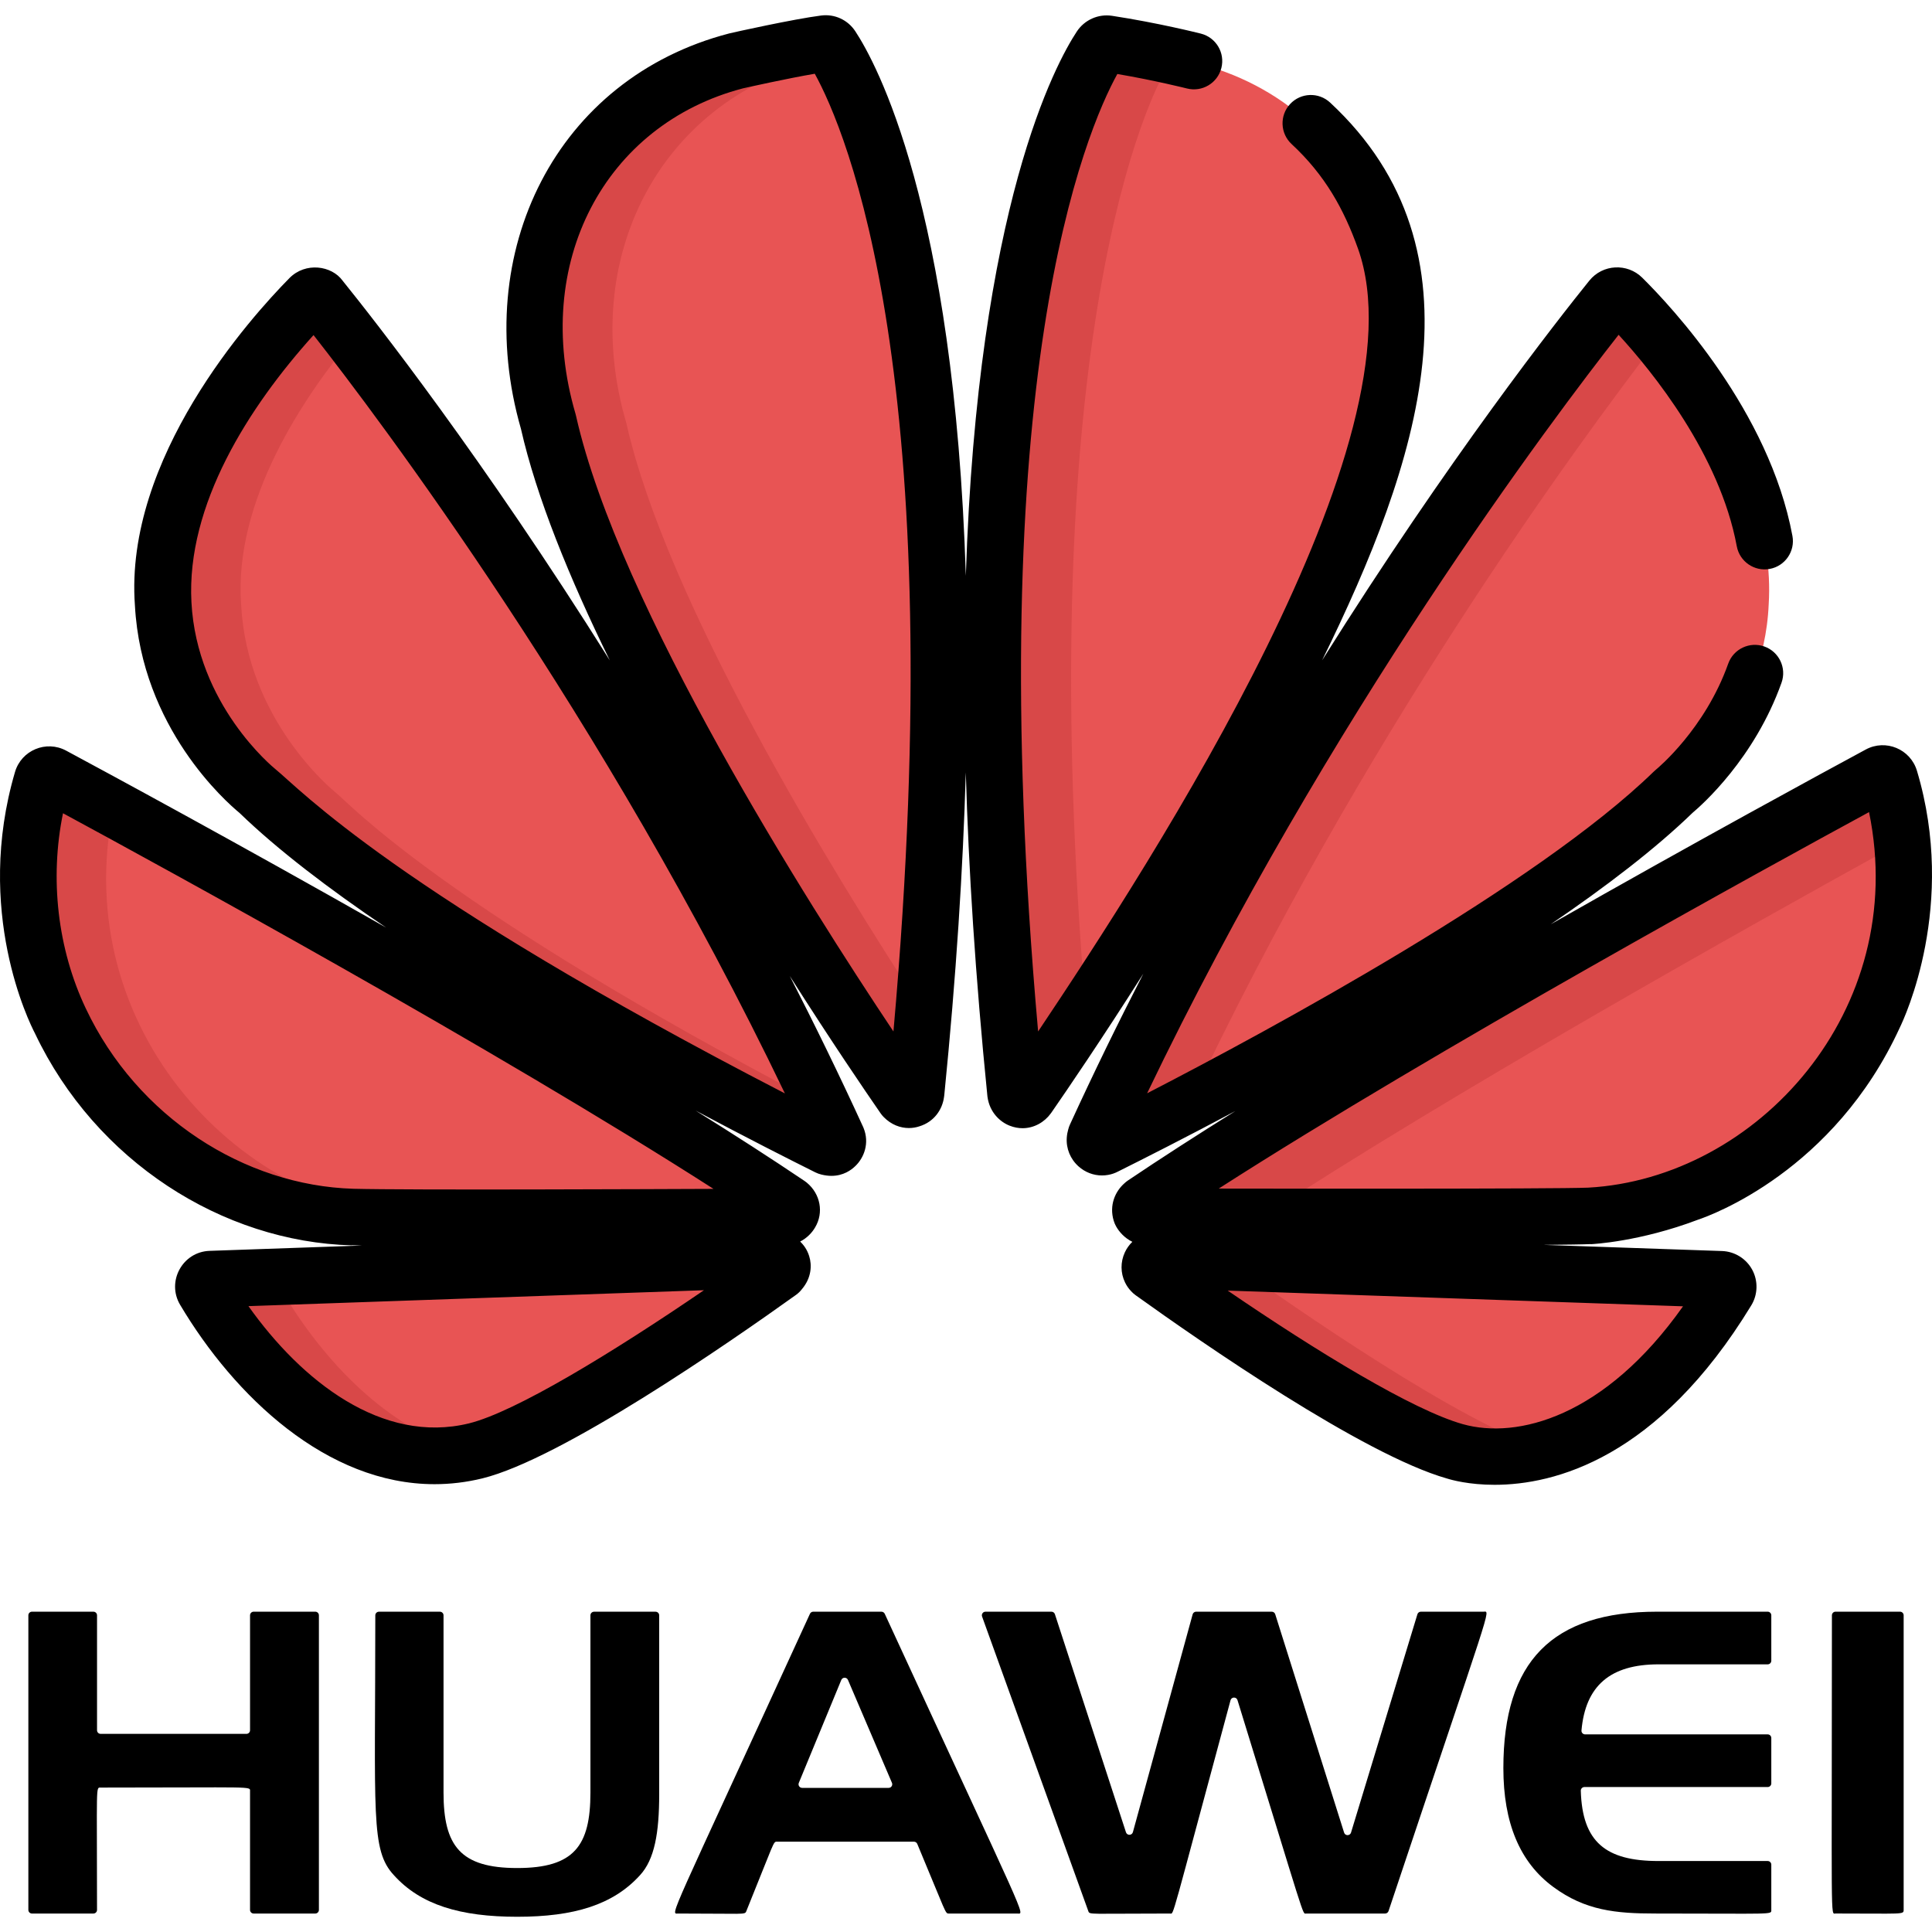
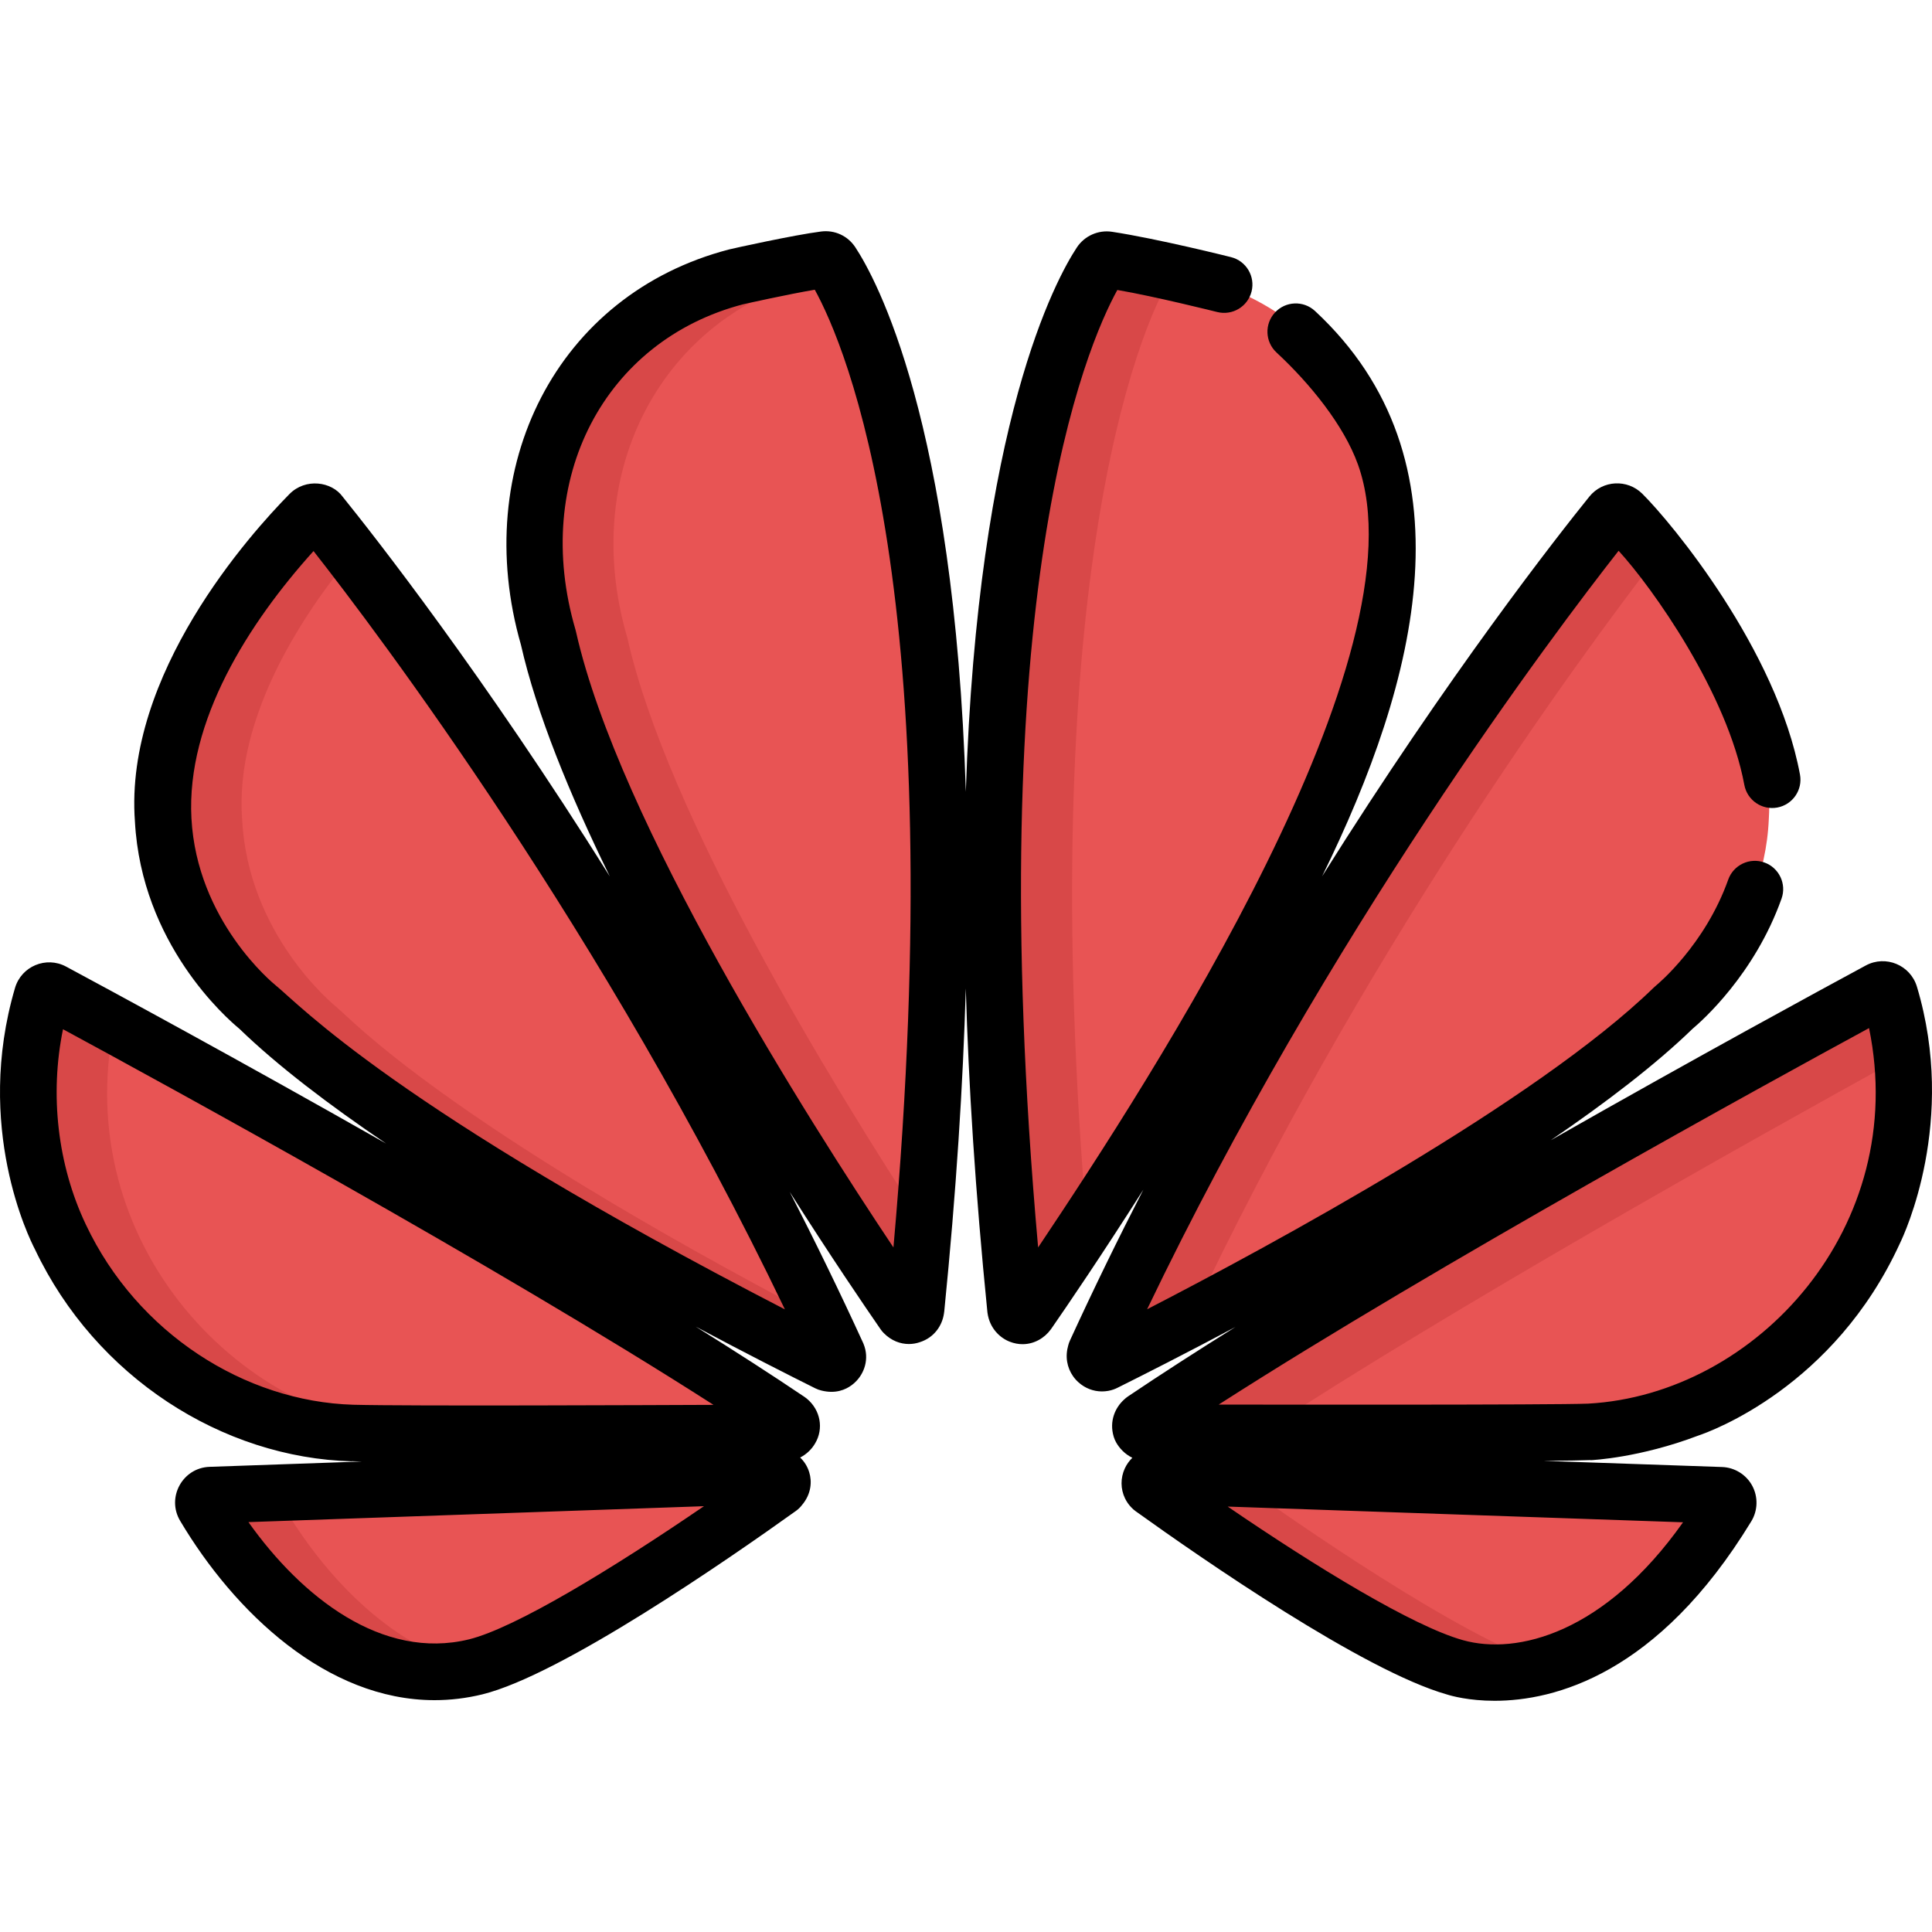
<svg xmlns="http://www.w3.org/2000/svg" version="1.1" id="Capa_1" x="0px" y="0px" viewBox="0 0 512.001 512.001" style="enable-background:new 0 0 512.001 512.001;" xml:space="preserve">
-   <g>
-     <path style="fill:#E85454;" d="M84.965,79.461c-0.737-0.913-2.095-0.975-2.918-0.14c-7.729,7.84-41.567,44.403-38.804,81.04   c1.619,30.383,23.896,48.75,25.138,49.751c1.007,0.812,33.681,35.779,151.031,94.215c0.303,0.066,1.409,0.447,2.056-0.356   c0,0,0.909-0.725,0.435-1.878C167.972,184.289,95.733,92.806,84.965,79.461z" />
-     <path style="fill:#E85454;" d="M207.289,335.503c-0.381-1.305-1.977-1.305-1.977-1.305v-0.079l-149.513,5.222   c-1.496,0.052-2.38,1.691-1.615,2.978c16.734,28.158,43.788,49.399,71.878,42.535c20.073-4.961,65.516-36.689,80.509-47.429h-0.04   C207.664,336.332,207.289,335.503,207.289,335.503z" />
-     <path style="fill:#E85454;" d="M209.027,319.545C146.919,277.638,30.95,215.009,13.976,205.889   c-1.088-0.585-2.449-0.032-2.797,1.153C-5.94,265.211,38.342,321.405,93.432,322.891c2.272,0.422,90.839,0.066,114.583-0.053   c1.013-0.025,1.534-1.007,1.534-1.007C210.32,320.613,209.027,319.545,209.027,319.545z" />
-     <path style="fill:#E85454;" d="M195.14,16.478c-40.517,10.517-62.729,51.61-49.832,95.608c0.01,0.032,0.017,0.061,0.024,0.094   c13.52,59.906,79.921,158.302,94.201,178.944c0.994,1.015,1.806,0.585,1.806,0.585c1.528-0.388,1.409-1.882,1.409-1.882   l0.034,0.019c20.361-203.575-16.786-268.589-22.376-277.072c-0.409-0.62-1.131-0.953-1.868-0.859   C211.178,12.854,195.14,16.478,195.14,16.478z" />
-     <path style="fill:#E85454;" d="M366.941,63.707c-9.295-25.967-27.574-41.58-50.533-47.169c0,0-10.919-2.763-22.833-4.576   c-4.923-0.749-45.319,69.981-24.45,278.049c0.187,1.363,1.174,1.681,1.174,1.681c1.469,0.591,2.2-0.833,2.2-0.833l0.008,0.021   c14.691-21.207,80.726-119.135,94.164-178.752C366.672,112.127,373.945,83.273,366.941,63.707z" />
-     <path style="fill:#E85454;" d="M306.454,334.251c0,0-0.1,0.014-0.253,0.054c-1.143,0.299-1.815,1.582-1.301,2.645   c0.093,0.192,0.225,0.375,0.41,0.528v0.019c14.612,10.49,58.964,41.499,80.323,47.497c0,0,38.201,13.02,72.076-42.613   c0.782-1.284-0.104-2.941-1.606-2.993l-149.635-5.164L306.454,334.251z" />
-     <path style="fill:#E85454;" d="M500.827,206.775c-0.359-1.2-1.711-1.784-2.814-1.189c-16.929,9.135-132.788,71.967-194.906,113.829   v0.028c-1.689,1.131-0.645,3.372,0.765,3.372c24.045,0.053,115.07,0.172,117.344-0.223c0,0,11.732-0.528,26.279-6.076   c0,0,32.376-10.291,49.201-47.064C496.697,269.449,511.018,240.798,500.827,206.775z" />
-     <path style="fill:#E85454;" d="M468.723,160.16c2.393-37.883-31.106-73.288-38.792-80.882c-0.827-0.817-2.17-0.746-2.9,0.159   c-10.687,13.24-82.766,104.472-136.665,222.056h0.025c-0.861,1.853,1.053,3.477,2.479,2.656   c112.567-56.021,145.102-89.411,150.732-94.033C444.78,209.151,467.454,190.159,468.723,160.16z" />
+   <defs id="defs85" />
+   <g id="g18" transform="translate(0.03218434,56.89208)">
+     <path style="fill:#e85454" d="m 84.965,79.461 c -0.737,-0.913 -2.095,-0.975 -2.918,-0.14 -7.729,7.84 -41.567,44.403 -38.804,81.04 1.619,30.383 23.896,48.75 25.138,49.751 1.007,0.812 33.681,35.779 151.031,94.215 0.303,0.066 1.409,0.447 2.056,-0.356 0,0 0.909,-0.725 0.435,-1.878 C 167.972,184.289 95.733,92.806 84.965,79.461 Z" id="path2" />
+     <path style="fill:#e85454" d="m 207.289,335.503 c -0.381,-1.305 -1.977,-1.305 -1.977,-1.305 v -0.079 l -149.513,5.222 c -1.496,0.052 -2.38,1.691 -1.615,2.978 16.734,28.158 43.788,49.399 71.878,42.535 20.073,-4.961 65.516,-36.689 80.509,-47.429 h -0.04 c 1.133,-1.093 0.758,-1.922 0.758,-1.922 z" id="path4" />
+     <path style="fill:#e85454" d="M 209.027,319.545 C 146.919,277.638 30.95,215.009 13.976,205.889 c -1.088,-0.585 -2.449,-0.032 -2.797,1.153 -17.119,58.169 27.163,114.363 82.253,115.849 2.272,0.422 90.839,0.066 114.583,-0.053 1.013,-0.025 1.534,-1.007 1.534,-1.007 0.771,-1.218 -0.522,-2.286 -0.522,-2.286 z" id="path6" />
+     <path style="fill:#e85454" d="m 195.14,16.478 c -40.517,10.517 -62.729,51.61 -49.832,95.608 0.01,0.032 0.017,0.061 0.024,0.094 13.52,59.906 79.921,158.302 94.201,178.944 0.994,1.015 1.806,0.585 1.806,0.585 1.528,-0.388 1.409,-1.882 1.409,-1.882 l 0.034,0.019 C 263.143,86.271 225.996,21.257 220.406,12.774 c -0.409,-0.62 -1.131,-0.953 -1.868,-0.859 -7.36,0.939 -23.398,4.563 -23.398,4.563 z" id="path8" />
+     <path style="fill:#e85454" d="m 366.941,63.707 c -9.295,-25.967 -27.574,-41.58 -50.533,-47.169 0,0 -10.919,-2.763 -22.833,-4.576 -4.923,-0.749 -45.319,69.981 -24.45,278.049 0.187,1.363 1.174,1.681 1.174,1.681 1.469,0.591 2.2,-0.833 2.2,-0.833 l 0.008,0.021 c 14.691,-21.207 80.726,-119.135 94.164,-178.752 0.001,-0.001 7.274,-28.855 0.27,-48.421 z" id="path10" />
+     <path style="fill:#e85454" d="m 306.454,334.251 c 0,0 -0.1,0.014 -0.253,0.054 -1.143,0.299 -1.815,1.582 -1.301,2.645 0.093,0.192 0.225,0.375 0.41,0.528 v 0.019 c 14.612,10.49 58.964,41.499 80.323,47.497 0,0 38.201,13.02 72.076,-42.613 0.782,-1.284 -0.104,-2.941 -1.606,-2.993 l -149.635,-5.164 z" id="path12" />
+     <path style="fill:#e85454" d="m 500.827,206.775 c -0.359,-1.2 -1.711,-1.784 -2.814,-1.189 -16.929,9.135 -132.788,71.967 -194.906,113.829 v 0.028 c -1.689,1.131 -0.645,3.372 0.765,3.372 24.045,0.053 115.07,0.172 117.344,-0.223 0,0 11.732,-0.528 26.279,-6.076 0,0 32.376,-10.291 49.201,-47.064 10e-4,-0.003 14.322,-28.654 4.131,-62.677 z" id="path14" />
+     <path style="fill:#e85454" d="m 468.723,160.16 c 2.393,-37.883 -31.106,-73.288 -38.792,-80.882 -0.827,-0.817 -2.17,-0.746 -2.9,0.159 -10.687,13.24 -82.766,104.472 -136.665,222.056 h 0.025 c -0.861,1.853 1.053,3.477 2.479,2.656 112.567,-56.021 145.102,-89.411 150.732,-94.033 1.178,-0.965 23.852,-19.957 25.121,-49.956 z" id="path16" />
  </g>
-   <g>
-     <path style="fill:#D84848;" d="M217.594,292.828c-100.183-52.451-124.875-79.768-128.547-82.718   c-1.242-1.001-23.518-19.368-25.138-49.751c-2.083-27.615,16.628-55.183,29.279-70.446c-3.852-4.994-6.676-8.535-8.224-10.454   c-0.737-0.913-2.095-0.975-2.918-0.14c-7.729,7.84-41.567,44.403-38.804,81.04c1.619,30.383,23.896,48.75,25.138,49.751   c1.001,0.809,33.733,35.805,151.031,94.215c0.303,0.066,1.409,0.447,2.056-0.356c0,0,0.909-0.725,0.434-1.878   C220.479,298.984,219.041,295.899,217.594,292.828z" />
-     <path style="fill:#D84848;" d="M114.098,322.892c-50.703-1.368-95.802-50.736-84.106-108.334c-7.608-4.142-13.19-7.15-16.015-8.668   c-1.088-0.585-2.449-0.032-2.798,1.153c-17.191,58.415,27.41,114.37,82.253,115.849c0.983,0.182,18.113,0.219,39.156,0.193   C121.959,323.065,114.726,323.008,114.098,322.892z" />
-     <path style="fill:#D84848;" d="M244.775,268.137c-24.996-38.24-68.168-108.947-78.777-155.957   c-0.008-0.033-0.015-0.062-0.024-0.094c-12.896-43.996,9.314-85.091,49.832-95.608c0,0,2.539-0.573,6.056-1.323   c-0.601-1.043-1.096-1.833-1.458-2.381c-0.409-0.62-1.131-0.953-1.868-0.859c-7.36,0.939-23.398,4.562-23.398,4.562   c-40.517,10.517-62.729,51.61-49.832,95.608c0.01,0.032,0.017,0.061,0.024,0.094c13.52,59.906,79.921,158.302,94.201,178.944   c0.994,1.015,1.805,0.585,1.805,0.585c1.528-0.388,1.409-1.882,1.409-1.882l0.034,0.019   C243.523,282.418,244.181,275.198,244.775,268.137z" />
-     <path style="fill:#D84848;" d="M310.871,15.239c-4.304-0.958-10.643-2.266-17.294-3.278c-4.923-0.749-45.319,69.981-24.45,278.049   c0.187,1.363,1.174,1.681,1.174,1.681c1.469,0.591,2.2-0.833,2.2-0.833l0.009,0.021c3.114-4.495,8.54-12.446,15.277-22.74   C273.885,102.033,300.529,30.627,310.871,15.239z" />
-     <path style="fill:#D84848;" d="M326.856,334.927l-20.389-0.704l-0.013,0.028c0,0-0.1,0.014-0.253,0.054   c-1.143,0.299-1.815,1.582-1.301,2.646c0.093,0.192,0.225,0.375,0.41,0.528v0.019c14.612,10.49,58.964,41.499,80.323,47.497   c0,0,9.896,3.367,24.076-0.653C386.753,376.925,342.759,346.313,326.856,334.927z" />
-     <path style="fill:#D84848;" d="M504.036,223.099c-0.52-5.226-1.524-10.699-3.209-16.324c-0.359-1.2-1.711-1.784-2.814-1.189   c-16.929,9.135-132.788,71.967-194.906,113.829v0.028c-1.689,1.131-0.645,3.372,0.765,3.372c6.329,0.014,17.303,0.032,30.074,0.045   C384.866,289.604,460.472,247.103,504.036,223.099z" />
-     <path style="fill:#D84848;" d="M439.559,89.779c-4.178-4.971-7.708-8.603-9.628-10.5c-0.827-0.817-2.169-0.746-2.9,0.159   c-10.687,13.24-82.766,104.472-136.664,222.056h0.025c-0.861,1.854,1.053,3.477,2.479,2.656c7.77-3.867,15.145-7.622,22.17-11.271   C360.602,196.125,417.39,118.505,439.559,89.779z" />
-     <path style="fill:#D84848;" d="M76.791,345.471h-0.004c-0.636-1-2.836-3.866-2.904-6.761L55.8,339.342   c-1.496,0.052-2.38,1.691-1.615,2.978c16.636,27.994,43.473,49.139,71.387,42.64C106.514,380.642,89.163,364.987,76.791,345.471z" />
+   <g id="g36" transform="translate(0.2627156,56.89323)">
+     <path style="fill:#d84848" d="M 217.594,292.828 C 117.411,240.377 92.719,213.06 89.047,210.11 87.805,209.109 65.529,190.742 63.909,160.359 61.826,132.744 80.537,105.176 93.188,89.913 89.336,84.919 86.512,81.378 84.964,79.459 c -0.737,-0.913 -2.095,-0.975 -2.918,-0.14 -7.729,7.84 -41.567,44.403 -38.804,81.04 1.619,30.383 23.896,48.75 25.138,49.751 1.001,0.809 33.733,35.805 151.031,94.215 0.303,0.066 1.409,0.447 2.056,-0.356 0,0 0.909,-0.725 0.434,-1.878 -1.422,-3.107 -2.86,-6.192 -4.307,-9.263 z" id="path20" />
+     <path style="fill:#d84848" d="M 114.098,322.892 C 63.395,321.524 18.296,272.156 29.992,214.558 c -7.608,-4.142 -13.19,-7.15 -16.015,-8.668 -1.088,-0.585 -2.449,-0.032 -2.798,1.153 -17.191,58.415 27.41,114.37 82.253,115.849 0.983,0.182 18.113,0.219 39.156,0.193 -10.629,-0.02 -17.862,-0.077 -18.49,-0.193 z" id="path22" />
+     <path style="fill:#d84848" d="M 244.775,268.137 C 219.779,229.897 176.607,159.19 165.998,112.18 c -0.008,-0.033 -0.015,-0.062 -0.024,-0.094 -12.896,-43.996 9.314,-85.091 49.832,-95.608 0,0 2.539,-0.573 6.056,-1.323 -0.601,-1.043 -1.096,-1.833 -1.458,-2.381 -0.409,-0.62 -1.131,-0.953 -1.868,-0.859 -7.36,0.939 -23.398,4.562 -23.398,4.562 -40.517,10.517 -62.729,51.61 -49.832,95.608 0.01,0.032 0.017,0.061 0.024,0.094 13.52,59.906 79.921,158.302 94.201,178.944 0.994,1.015 1.805,0.585 1.805,0.585 1.528,-0.388 1.409,-1.882 1.409,-1.882 l 0.034,0.019 c 0.744,-7.427 1.402,-14.647 1.996,-21.708 z" id="path24" />
+     <path style="fill:#d84848" d="m 310.871,15.239 c -4.304,-0.958 -10.643,-2.266 -17.294,-3.278 -4.923,-0.749 -45.319,69.981 -24.45,278.049 0.187,1.363 1.174,1.681 1.174,1.681 1.469,0.591 2.2,-0.833 2.2,-0.833 l 0.009,0.021 c 3.114,-4.495 8.54,-12.446 15.277,-22.74 -13.902,-166.106 12.742,-237.512 23.084,-252.9 z" id="path26" />
+     <path style="fill:#d84848" d="m 326.856,334.927 -20.389,-0.704 -0.013,0.028 c 0,0 -0.1,0.014 -0.253,0.054 -1.143,0.299 -1.815,1.582 -1.301,2.646 0.093,0.192 0.225,0.375 0.41,0.528 v 0.019 c 14.612,10.49 58.964,41.499 80.323,47.497 0,0 9.896,3.367 24.076,-0.653 -22.956,-7.417 -66.95,-38.029 -82.853,-49.415 z" id="path28" />
+     <path style="fill:#d84848" d="m 504.036,223.099 c -0.52,-5.226 -1.524,-10.699 -3.209,-16.324 -0.359,-1.2 -1.711,-1.784 -2.814,-1.189 -16.929,9.135 -132.788,71.967 -194.906,113.829 v 0.028 c -1.689,1.131 -0.645,3.372 0.765,3.372 6.329,0.014 17.303,0.032 30.074,0.045 50.92,-33.256 126.526,-75.757 170.09,-99.761 z" id="path30" />
+     <path style="fill:#d84848" d="m 439.559,89.779 c -4.178,-4.971 -7.708,-8.603 -9.628,-10.5 -0.827,-0.817 -2.169,-0.746 -2.9,0.159 -10.687,13.24 -82.766,104.472 -136.664,222.056 h 0.025 c -0.861,1.854 1.053,3.477 2.479,2.656 7.77,-3.867 15.145,-7.622 22.17,-11.271 45.561,-96.754 102.349,-174.374 124.518,-203.1 z" id="path32" />
+     <path style="fill:#d84848" d="m 76.791,345.471 h -0.004 c -0.636,-1 -2.836,-3.866 -2.904,-6.761 L 55.8,339.342 c -1.496,0.052 -2.38,1.691 -1.615,2.978 16.636,27.994 43.473,49.139 71.387,42.64 -19.058,-4.318 -36.409,-19.973 -48.781,-39.489 z" id="path34" />
  </g>
-   <path d="M494.452,198.627c-10.982,5.927-44.776,24.27-83.494,46.32c14.608-9.955,27.798-20.045,37.613-29.565  c2.423-2.031,16.421-14.394,23.558-34.475c1.387-3.903-0.653-8.191-4.556-9.579c-3.901-1.388-8.19,0.652-9.579,4.556  c-6.13,17.251-18.62,27.644-19.132,28.063c-0.227,0.185-0.408,0.348-0.613,0.55c-31.124,30.268-101.355,68.266-134.249,85.236  c48.008-100.053,107.97-179.38,124.947-201.009c8.937,9.738,26.802,31.717,31.319,56.039c0.757,4.073,4.675,6.761,8.743,6.005  c4.073-0.757,6.761-4.671,6.005-8.743c-6.142-33.066-32.024-60.743-39.808-68.437c-3.939-3.896-10.463-3.614-14.012,0.779  c-8.218,10.181-37.272,47.117-70.821,100.632c25.553-52.078,44.599-108.372,2.118-147.821c-3.036-2.818-7.782-2.642-10.6,0.393  c-2.818,3.035-2.643,7.78,0.393,10.6c8.899,8.263,13.859,17.286,17.594,27.704c18.047,50.419-54.218,161.831-84.765,207.475  c-15.415-173.348,12.708-238.699,20.993-253.741c9.906,1.69,18.367,3.817,18.462,3.842c4.012,1.011,8.094-1.416,9.109-5.433  c1.016-4.016-1.416-8.094-5.431-9.109c-0.46-0.117-11.41-2.873-23.549-4.721c-3.639-0.554-7.296,1.082-9.321,4.155  c-5.478,8.306-26.284,46.149-29.421,144.245C252.87,54.356,232.127,16.573,226.669,8.291c-1.997-3.033-5.474-4.643-9.081-4.174  c-7.235,0.923-23.291,4.475-24.333,4.742c-45.763,11.879-68.707,57.756-55.203,104.775c4.12,18.154,12.887,39.62,23.553,61.377  c-33.536-53.489-62.576-90.424-70.803-100.618c-2.892-4.021-9.829-5.025-14.097-0.695c-10.342,10.489-43.84,47.732-40.948,86.784  c1.764,32.44,24.27,52.118,27.694,54.931c10.106,9.786,23.776,20.181,38.891,30.415c-39.268-22.319-73.706-40.934-84.817-46.904  c-5.299-2.846-11.854-0.092-13.543,5.644c-10.851,36.873,3.745,66.341,5.293,69.306c16.07,33.834,49.644,55.231,83.953,56.158  L93.229,330c0.648,0.03,1.553,0.056,2.696,0.08l-40.386,1.411c-7.18,0.247-11.471,8.137-7.802,14.304  c14.363,24.17,38.816,47.531,67.425,47.53c4.151-0.001,8.392-0.492,12.699-1.545c20.959-5.18,65.081-35.722,83.077-48.612  c0.604-0.433,1.127-0.942,1.563-1.509c2.553-2.983,2.708-6.366,1.94-8.771c-0.496-1.6-1.352-2.871-2.393-3.866  c1.815-0.913,3.16-2.35,3.972-3.756c2.326-3.909,1.415-8.857-2.217-11.858c-0.187-0.155-0.382-0.3-0.582-0.436  c-8.738-5.896-18.495-12.177-28.866-18.649c13.524,7.207,24.787,12.914,31.712,16.362c0.52,0.258,1.066,0.455,1.63,0.588  c0.951,0.238,1.832,0.341,2.644,0.341c3.147,0,5.254-1.535,6.337-2.602c2.279-2.17,3.83-6.069,2.159-10.13  c-0.037-0.09-0.075-0.179-0.116-0.268c-6.284-13.726-12.801-27.074-19.431-39.982c10.993,17.299,20.01,30.528,24.074,36.402  c0.242,0.35,0.514,0.679,0.811,0.982c2.049,2.091,4.468,2.926,6.695,2.926c0.994,0,1.951-0.167,2.818-0.463  c3.896-1.205,6.04-4.464,6.478-7.683c0.033-0.185,0.06-0.372,0.078-0.562c3.173-31.726,4.965-60.136,5.702-85.538  c0.732,25.447,2.527,53.912,5.716,85.705c0.01,0.09,0.02,0.18,0.032,0.269c0.576,4.213,3.438,6.705,5.886,7.653  c1.166,0.458,2.312,0.663,3.409,0.663c3.113,0,5.827-1.653,7.445-3.868c0.082-0.105,0.162-0.214,0.238-0.325  c4.095-5.911,13.221-19.283,24.329-36.758c-6.636,12.904-13.16,26.25-19.452,39.976c-0.197,0.43-0.352,0.873-0.462,1.323  c-0.172,0.596-0.323,1.322-0.381,2.144c-0.199,2.898,0.939,5.681,3.122,7.633c1.745,1.561,3.943,2.396,6.21,2.396  c0.554-0.001,1.112-0.051,1.669-0.151c0.921-0.167,1.804-0.473,2.628-0.91c6.84-3.405,17.852-8.982,31.061-16.011  c-10.227,6.39-19.85,12.588-28.481,18.404c-0.353,0.238-0.682,0.504-0.983,0.793c-2.393,2.135-4.03,5.767-2.787,9.877  c0.152,0.506,0.358,0.994,0.613,1.456c0.857,1.552,2.336,3.168,4.326,4.127c-0.817,0.8-1.501,1.742-1.995,2.812  c-1.176,2.55-1.154,5.45,0.055,7.949c0.417,0.865,0.957,1.645,1.609,2.328c0.353,0.388,0.748,0.742,1.182,1.054  c17.443,12.522,60.346,42.281,82.529,48.585c1.2,0.379,5.804,1.67,12.628,1.67c15.727-0.001,43.238-6.861,68.022-47.563  c1.744-2.862,1.839-6.475,0.247-9.426c-1.59-2.946-4.655-4.849-7.999-4.964l-47.34-1.634c6.194-0.05,10.63-0.117,12.532-0.206  l0.001,0.03c0.527-0.023,13.027-0.646,28.449-6.498c3.37-1.126,36.029-12.896,53.47-50.917c1.249-2.559,15.203-32.438,4.538-68.045  C506.29,198.512,499.738,195.776,494.452,198.627z M448.733,215.226c0.013-0.012,0.024-0.024,0.037-0.036  c-0.017,0.017-0.032,0.032-0.048,0.047C448.726,215.233,448.729,215.23,448.733,215.226z M94.347,315.09  c0.208,0.022,0.359,0.053,0.453,0.07C94.65,315.132,94.499,315.109,94.347,315.09z M124.281,377.212  c-22.987,5.608-44.326-11.183-58.441-31.073l120.715-4.217C162.357,358.452,136.6,374.167,124.281,377.212z M189.085,315.066  c-14.147,0.057-81.225,0.357-95.452-0.029c-28.832-0.854-57.278-18.995-70.869-47.729c-7.548-15.878-9.612-34.529-6.067-51.787  C42.746,229.611,130.905,277.757,189.085,315.066z M73.088,203.916c-0.853-0.688-20.909-17.161-22.356-44.313  C49.35,133.818,65.915,107.841,83.09,88.8c17.038,21.72,76.93,101.007,124.914,200.963  C104.832,236.474,79.391,209.026,73.088,203.916z M236.772,273.351c-22.661-33.921-72.747-112.767-84.105-163.086  c-0.039-0.178-0.103-0.44-0.164-0.649c-11.688-39.906,7.757-76.628,44.403-86.205c1.224-0.275,11.791-2.636,19.02-3.868  C224.175,34.536,252.195,99.765,236.772,273.351z M446.02,346.187c-20.744,29.361-43.952,35.285-58.359,31.229  c-13.206-3.708-38.683-19.252-62.308-35.394L446.02,346.187z M419.937,314.844c0.086-0.016,0.222-0.041,0.408-0.06  C420.209,314.799,420.073,314.82,419.937,314.844z M420.879,314.741c-8.806,0.38-88.773,0.26-97.905,0.248  c58.169-37.306,146.315-85.634,172.343-99.772C506.136,267.786,465.59,312.284,420.879,314.741z" />
-   <path d="M24.754,427.115H8.474c-0.53,0-0.959,0.429-0.959,0.959v78.074c0,0.53,0.43,0.959,0.959,0.959h16.28  c0.53,0,0.959-0.43,0.959-0.959c0-33.473-0.367-32.421,0.959-32.421c40.888,0,39.59-0.411,39.59,0.959v31.462  c0,0.53,0.43,0.959,0.959,0.959h16.333c0.53,0,0.959-0.43,0.959-0.959v-78.074c0-0.53-0.429-0.959-0.959-0.959H67.223  c-0.53,0-0.959,0.429-0.959,0.959v30.46c0,0.53-0.43,0.959-0.959,0.959h-38.63c-0.53,0-0.959-0.429-0.959-0.959v-30.46  C25.713,427.545,25.284,427.115,24.754,427.115z" />
-   <path d="M116.58,427.122h-16.161c-0.53,0-0.959,0.429-0.959,0.959c0,53.069-1.279,62.169,4.928,68.866  c7.077,7.855,17.607,11.017,32.681,11.017c15.078,0,25.409-3.162,32.539-11.017c3.874-4.203,5.085-11.253,5.085-21.479v-47.385  c0-0.53-0.43-0.959-0.959-0.959h-16.305c-0.53,0-0.959,0.429-0.959,0.959v46.976c0,14.114-4.322,19.991-19.4,19.991  c-15.074,0-19.53-5.877-19.53-19.991v-46.976C117.539,427.551,117.11,427.122,116.58,427.122z" />
-   <path d="M233.592,427.115h-18.075c-0.375,0-0.716,0.219-0.872,0.56c-37.883,82.657-37.046,79.433-34.91,79.433  c17.56,0,17.637,0.38,18.034-0.599c7.543-18.618,7.119-18.443,8.119-18.443h36.314c0.387,0,0.735,0.232,0.885,0.589  c7.796,18.617,7.366,18.453,8.366,18.453h18.143c2.085,0,3.073,3.413-35.131-79.435  C234.307,427.333,233.967,427.115,233.592,427.115z M235.496,473.808H212.58c-0.683,0-1.147-0.694-0.887-1.325l11.258-27.272  c0.324-0.786,1.435-0.793,1.769-0.011l11.658,27.272C236.648,473.104,236.184,473.808,235.496,473.808z" />
-   <path d="M310.092,507.108c1.05,0-0.102,3.094,16.012-56.524c0.251-0.928,1.559-0.951,1.843-0.033  c18.354,59.41,17.135,56.557,18.18,56.557h20.939c0.413,0,0.779-0.264,0.91-0.655c27.7-82.896,27.079-79.337,25.179-79.337h-16.609  c-0.422,0-0.795,0.276-0.918,0.68l-17.593,57.859c-0.274,0.902-1.549,0.909-1.833,0.01l-18.255-57.878  c-0.126-0.399-0.496-0.671-0.915-0.671h-20.045c-0.432,0-0.811,0.289-0.925,0.706l-15.83,57.712  c-0.252,0.918-1.542,0.948-1.837,0.043l-18.836-57.799c-0.129-0.395-0.497-0.662-0.912-0.662h-17.482  c-0.665,0-1.128,0.659-0.902,1.285l28.155,78.074C288.779,507.474,288.483,507.108,310.092,507.108z" />
-   <path d="M439.526,441.07h28.929c0.53,0,0.959-0.429,0.959-0.959v-12.037c0-0.53-0.43-0.959-0.959-0.959h-29.304  c-27.846,0-40.742,13.192-40.742,41.458c0,14.483,4.336,24.972,13.258,31.509c8.433,6.219,16.517,7.024,27.003,7.024  c31.616,0,30.744,0.368,30.744-0.959V494.15c0-0.53-0.43-0.959-0.959-0.959h-28.929c-13.993,0-20.202-5.029-20.598-18.622  c-0.016-0.538,0.424-0.986,0.962-0.986h48.564c0.53,0,0.959-0.43,0.959-0.959v-12.036c0-0.53-0.43-0.959-0.959-0.959h-48.385  c-0.559,0-1.01-0.481-0.96-1.038C420.158,446.749,426.741,441.07,439.526,441.07z" />
-   <path d="M504.488,506.142v-78.068c0-0.53-0.429-0.959-0.959-0.959h-17.092c-0.53,0-0.959,0.429-0.959,0.959  c0,82.89-0.412,79.027,0.959,79.027C504.394,507.101,504.488,507.428,504.488,506.142z" />
-   <g>
+   <path d="m 494.452,255.864 c -10.982,5.927 -44.776,24.27 -83.494,46.32 14.608,-9.955 27.798,-20.045 37.613,-29.565 2.423,-2.031 16.421,-14.394 23.558,-34.475 1.387,-3.903 -0.653,-8.191 -4.556,-9.579 -3.901,-1.388 -8.19,0.652 -9.579,4.556 -6.13,17.251 -18.62,27.644 -19.132,28.063 -0.227,0.185 -0.408,0.348 -0.613,0.55 -31.124,30.268 -101.355,68.266 -134.249,85.236 48.008,-100.053 107.97,-179.38 124.947,-201.009 8.937,9.738 28.802,37.717 33.319,62.039 0.757,4.073 4.675,6.761 8.743,6.005 4.073,-0.757 6.761,-4.671 6.005,-8.743 -6.142,-33.066 -34.024,-66.743 -41.808,-74.437 -3.939,-3.896 -10.463,-3.614 -14.012,0.779 -8.218,10.181 -37.272,47.117 -70.821,100.632 25.553,-52.078 40.599,-110.372 -1.882,-149.821 -3.036,-2.818 -7.782,-2.642 -10.6,0.393 -2.818,3.035 -2.643,7.78 0.393,10.6 8.899,8.263 17.859,19.286 21.594,29.704 18.047,50.419 -54.218,161.831 -84.765,207.475 -15.415,-173.348 12.708,-238.699 20.993,-253.741 9.906,1.69 26.367,5.817 26.462,5.842 4.012,1.011 8.094,-1.416 9.109,-5.433 1.016,-4.016 -1.416,-8.094 -5.431,-9.109 -0.46,-0.117 -19.41,-4.873 -31.549,-6.721 -3.639,-0.554 -7.296,1.082 -9.321,4.155 -5.478,8.306 -26.284,46.149 -29.421,144.245 -3.085,-98.232 -23.828,-136.015 -29.286,-144.297 -1.997,-3.033 -5.474,-4.643 -9.081,-4.174 -7.235,0.923 -23.291,4.475 -24.333,4.742 -45.763,11.879 -68.707,57.756 -55.203,104.775 4.12,18.154 12.887,39.62 23.553,61.377 -33.536,-53.489 -62.576,-90.424 -70.803,-100.618 -2.892,-4.021 -9.829,-5.025 -14.097,-0.695 -10.342,10.489 -43.84,47.732 -40.948,86.784 1.764,32.44 24.27,52.118 27.694,54.931 10.106,9.786 23.776,20.181 38.891,30.415 -39.268,-22.319 -73.706,-40.934 -84.817,-46.904 -5.299,-2.846 -11.854,-0.092 -13.543,5.644 -10.851,36.873 3.745,66.341 5.293,69.306 16.07,33.834 49.644,55.231 83.953,56.158 l 10e-4,-0.032 c 0.648,0.03 1.553,0.056 2.696,0.08 l -40.386,1.411 c -7.18,0.247 -11.471,8.137 -7.802,14.304 14.363,24.17 38.816,47.531 67.425,47.53 4.151,-10e-4 8.392,-0.492 12.699,-1.545 20.959,-5.18 65.081,-35.722 83.077,-48.612 0.604,-0.433 1.127,-0.942 1.563,-1.509 2.553,-2.983 2.708,-6.366 1.94,-8.771 -0.496,-1.6 -1.352,-2.871 -2.393,-3.866 1.815,-0.913 3.16,-2.35 3.972,-3.756 2.326,-3.909 1.415,-8.857 -2.217,-11.858 -0.187,-0.155 -0.382,-0.3 -0.582,-0.436 -8.738,-5.896 -18.495,-12.177 -28.866,-18.649 13.524,7.207 24.787,12.914 31.712,16.362 0.52,0.258 1.066,0.455 1.63,0.588 0.951,0.238 1.832,0.341 2.644,0.341 3.147,0 5.254,-1.535 6.337,-2.602 2.279,-2.17 3.83,-6.069 2.159,-10.13 -0.037,-0.09 -0.075,-0.179 -0.116,-0.268 -6.284,-13.726 -12.801,-27.074 -19.431,-39.982 10.993,17.299 20.01,30.528 24.074,36.402 0.242,0.35 0.514,0.679 0.811,0.982 2.049,2.091 4.468,2.926 6.695,2.926 0.994,0 1.951,-0.167 2.818,-0.463 3.896,-1.205 6.04,-4.464 6.478,-7.683 0.033,-0.185 0.06,-0.372 0.078,-0.562 3.173,-31.726 4.965,-60.136 5.702,-85.538 0.732,25.447 2.527,53.912 5.716,85.705 0.01,0.09 0.02,0.18 0.032,0.269 0.576,4.213 3.438,6.705 5.886,7.653 1.166,0.458 2.312,0.663 3.409,0.663 3.113,0 5.827,-1.653 7.445,-3.868 0.082,-0.105 0.162,-0.214 0.238,-0.325 4.095,-5.911 13.221,-19.283 24.329,-36.758 -6.636,12.904 -13.16,26.25 -19.452,39.976 -0.197,0.43 -0.352,0.873 -0.462,1.323 -0.172,0.596 -0.323,1.322 -0.381,2.144 -0.199,2.898 0.939,5.681 3.122,7.633 1.745,1.561 3.943,2.396 6.21,2.396 0.554,-10e-4 1.112,-0.051 1.669,-0.151 0.921,-0.167 1.804,-0.473 2.628,-0.91 6.84,-3.405 17.852,-8.982 31.061,-16.011 -10.227,6.39 -19.85,12.588 -28.481,18.404 -0.353,0.238 -0.682,0.504 -0.983,0.793 -2.393,2.135 -4.03,5.767 -2.787,9.877 0.152,0.506 0.358,0.994 0.613,1.456 0.857,1.552 2.336,3.168 4.326,4.127 -0.817,0.8 -1.501,1.742 -1.995,2.812 -1.176,2.55 -1.154,5.45 0.055,7.949 0.417,0.865 0.957,1.645 1.609,2.328 0.353,0.388 0.748,0.742 1.182,1.054 17.443,12.522 60.346,42.281 82.529,48.585 1.2,0.379 5.804,1.67 12.628,1.67 15.727,-10e-4 43.238,-6.861 68.022,-47.563 1.744,-2.862 1.839,-6.475 0.247,-9.426 -1.59,-2.946 -4.655,-4.849 -7.999,-4.964 l -47.34,-1.634 c 6.194,-0.05 10.63,-0.117 12.532,-0.206 l 10e-4,0.03 c 0.527,-0.023 13.027,-0.646 28.449,-6.498 3.37,-1.126 36.029,-12.896 53.47,-50.917 1.249,-2.559 15.203,-32.438 4.538,-68.045 -1.722,-5.755 -8.274,-8.491 -13.56,-5.64 z m -45.719,16.599 c 0.013,-0.012 0.024,-0.024 0.037,-0.036 -0.017,0.017 -0.032,0.032 -0.048,0.047 z m -354.386,99.864 c 0.208,0.022 0.359,0.053 0.453,0.07 -0.15,-0.028 -0.301,-0.051 -0.453,-0.07 z m 29.934,62.122 c -22.987,5.608 -44.326,-11.183 -58.441,-31.073 l 120.715,-4.217 c -24.198,16.53 -49.955,32.245 -62.274,35.29 z m 64.804,-62.146 c -14.147,0.057 -81.225,0.357 -95.452,-0.029 -28.832,-0.854 -57.278,-18.995 -70.869,-47.729 -7.548,-15.878 -9.612,-34.529 -6.067,-51.787 26.049,14.09 114.208,62.236 172.388,99.545 z m -115.997,-111.15 c -0.853,-0.688 -20.909,-17.161 -22.356,-44.313 -1.382,-25.785 15.183,-51.762 32.358,-70.803 17.038,21.72 76.93,101.007 124.914,200.963 -103.172,-53.289 -128.613,-80.737 -134.916,-85.847 z m 163.684,69.435 c -22.661,-33.921 -72.747,-112.767 -84.105,-163.086 -0.039,-0.178 -0.103,-0.44 -0.164,-0.649 -11.688,-39.906 7.757,-76.628 44.403,-86.205 1.224,-0.275 11.791,-2.636 19.02,-3.868 8.249,14.993 36.269,80.222 20.846,253.808 z m 209.248,72.836 c -20.744,29.361 -43.952,35.285 -58.359,31.229 -13.206,-3.708 -38.683,-19.252 -62.308,-35.394 z m -26.083,-31.343 c 0.086,-0.016 0.222,-0.041 0.408,-0.06 -0.136,0.015 -0.272,0.036 -0.408,0.06 z m 0.942,-0.103 c -8.806,0.38 -88.773,0.26 -97.905,0.248 58.169,-37.306 146.315,-85.634 172.343,-99.772 10.819,52.569 -29.727,97.067 -74.438,99.524 z" id="path38" />
+   <g id="g52">
</g>
-   <g>
+   <g id="g54">
</g>
-   <g>
+   <g id="g56">
</g>
-   <g>
+   <g id="g58">
</g>
-   <g>
+   <g id="g60">
</g>
-   <g>
+   <g id="g62">
</g>
-   <g>
+   <g id="g64">
</g>
-   <g>
+   <g id="g66">
</g>
-   <g>
+   <g id="g68">
</g>
-   <g>
+   <g id="g70">
</g>
-   <g>
+   <g id="g72">
</g>
-   <g>
+   <g id="g74">
</g>
-   <g>
+   <g id="g76">
</g>
-   <g>
+   <g id="g78">
</g>
-   <g>
+   <g id="g80">
</g>
</svg>
